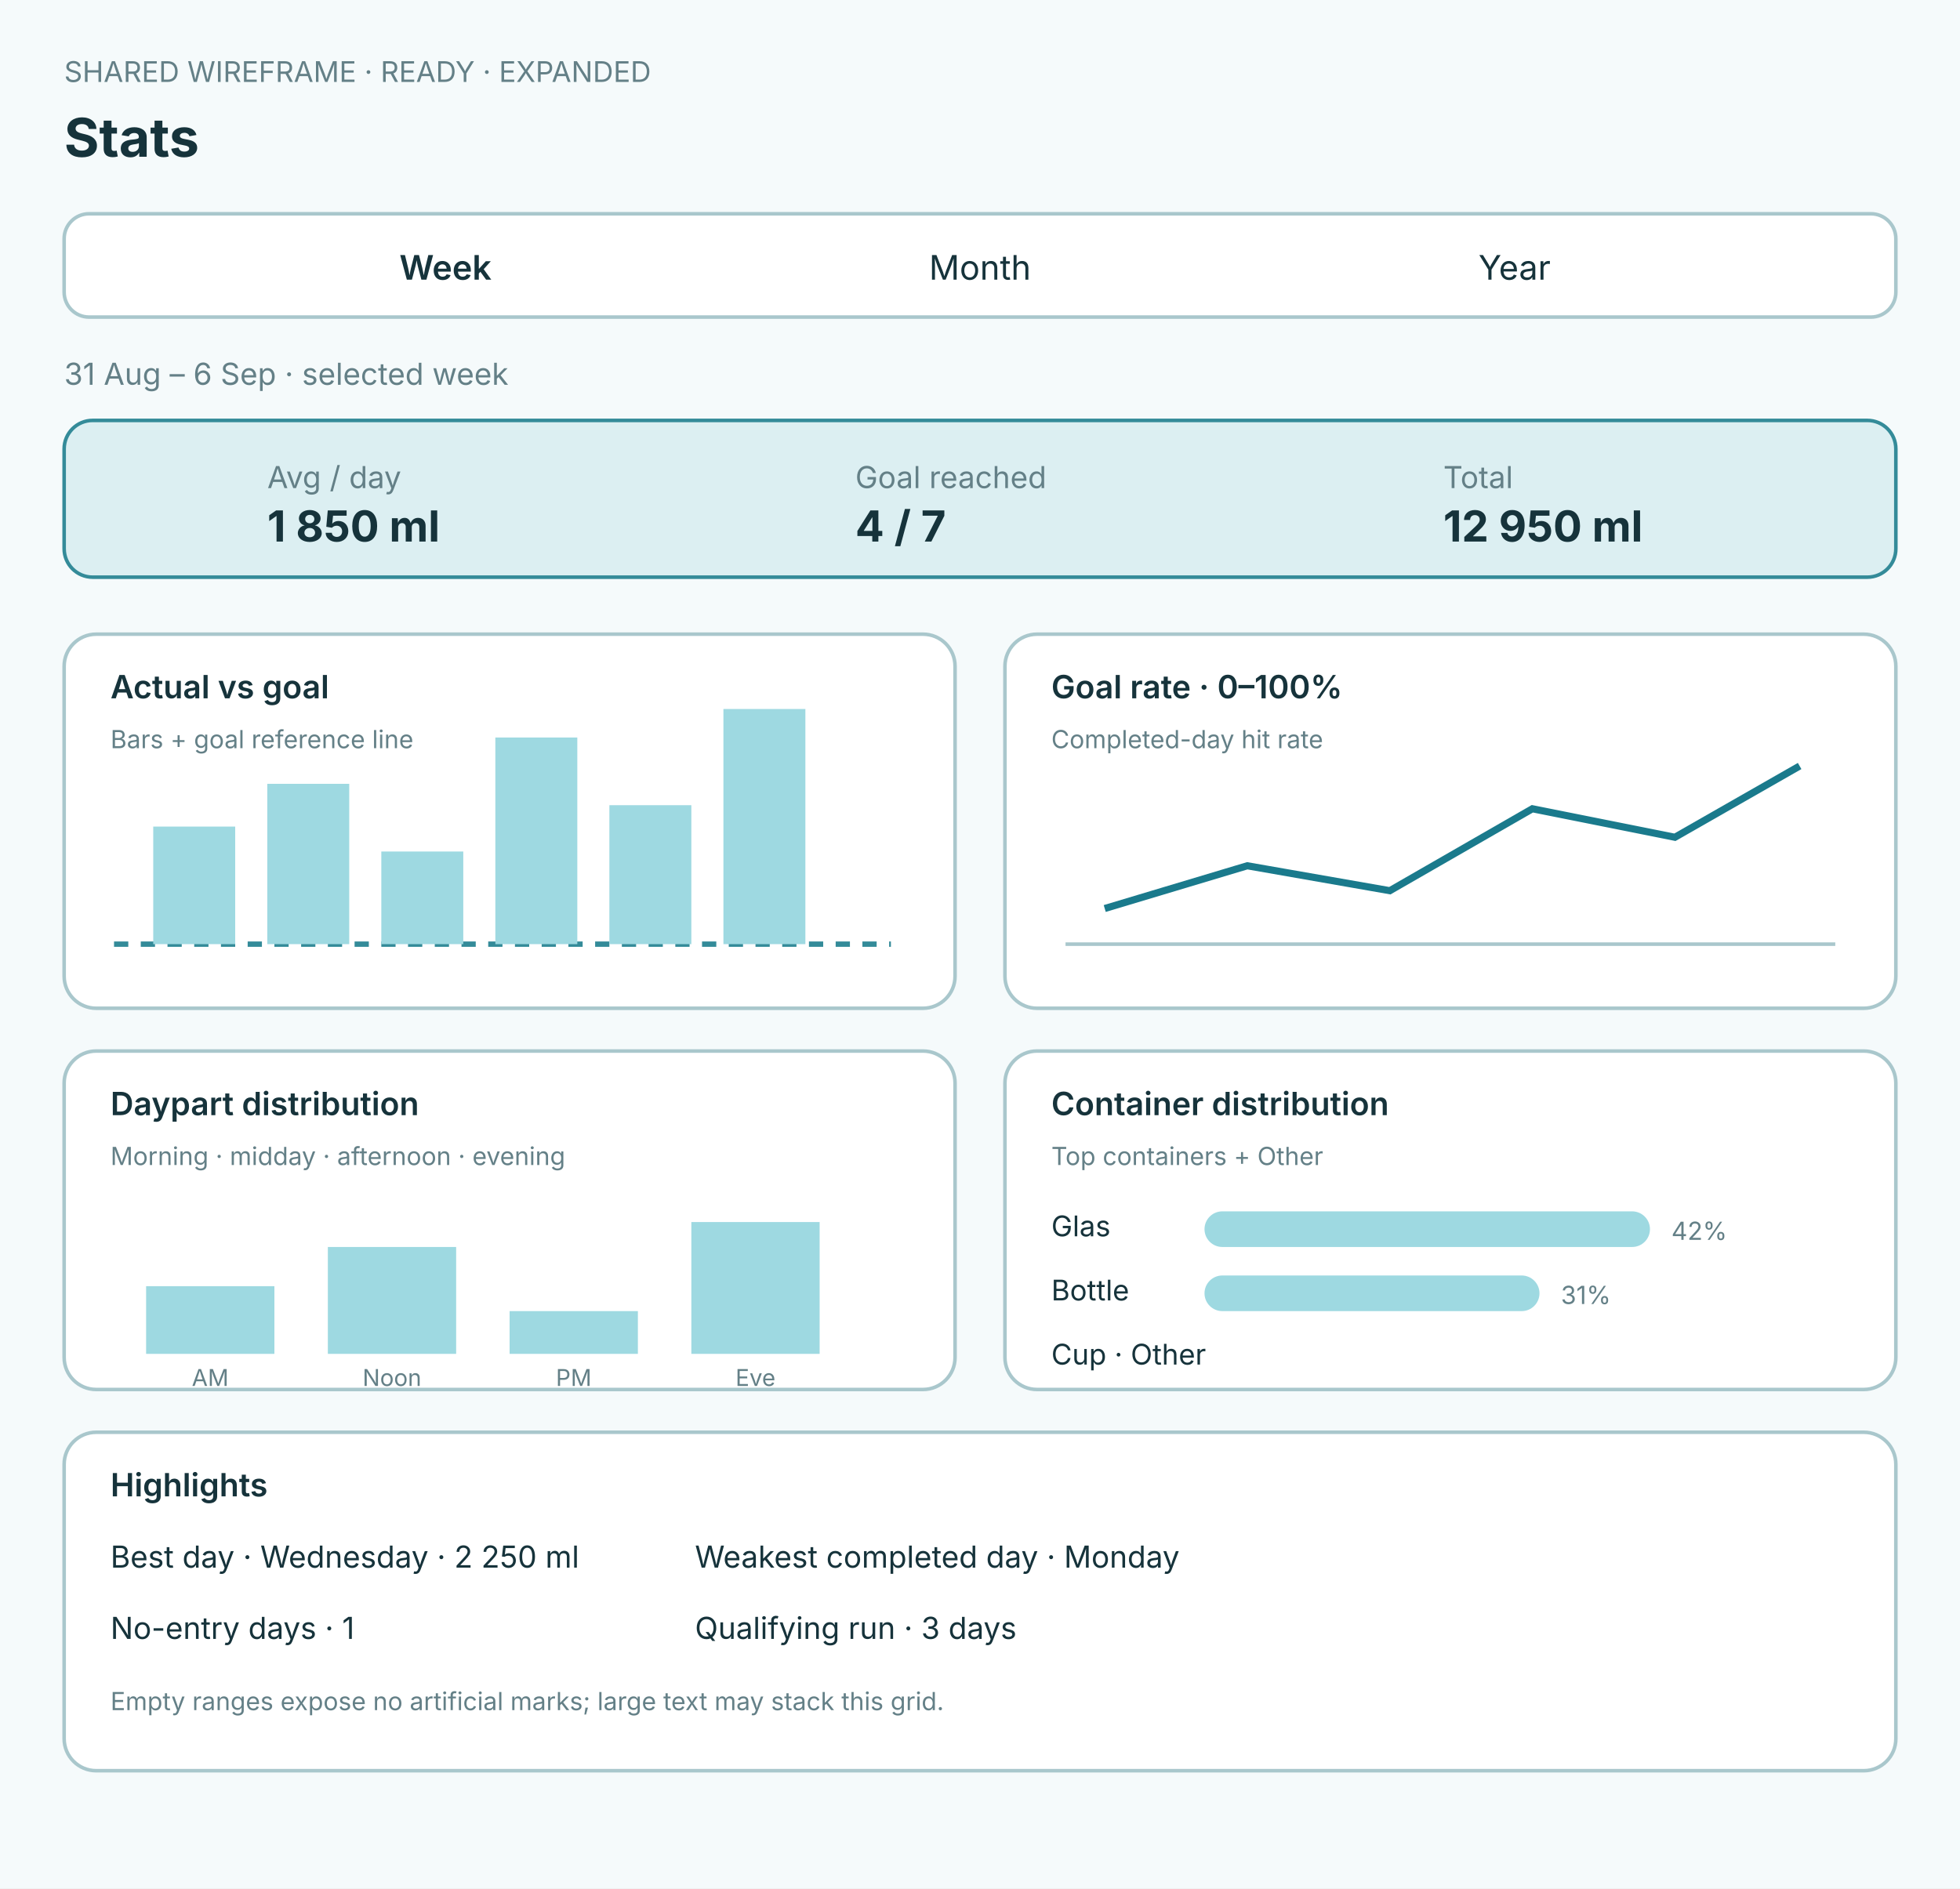
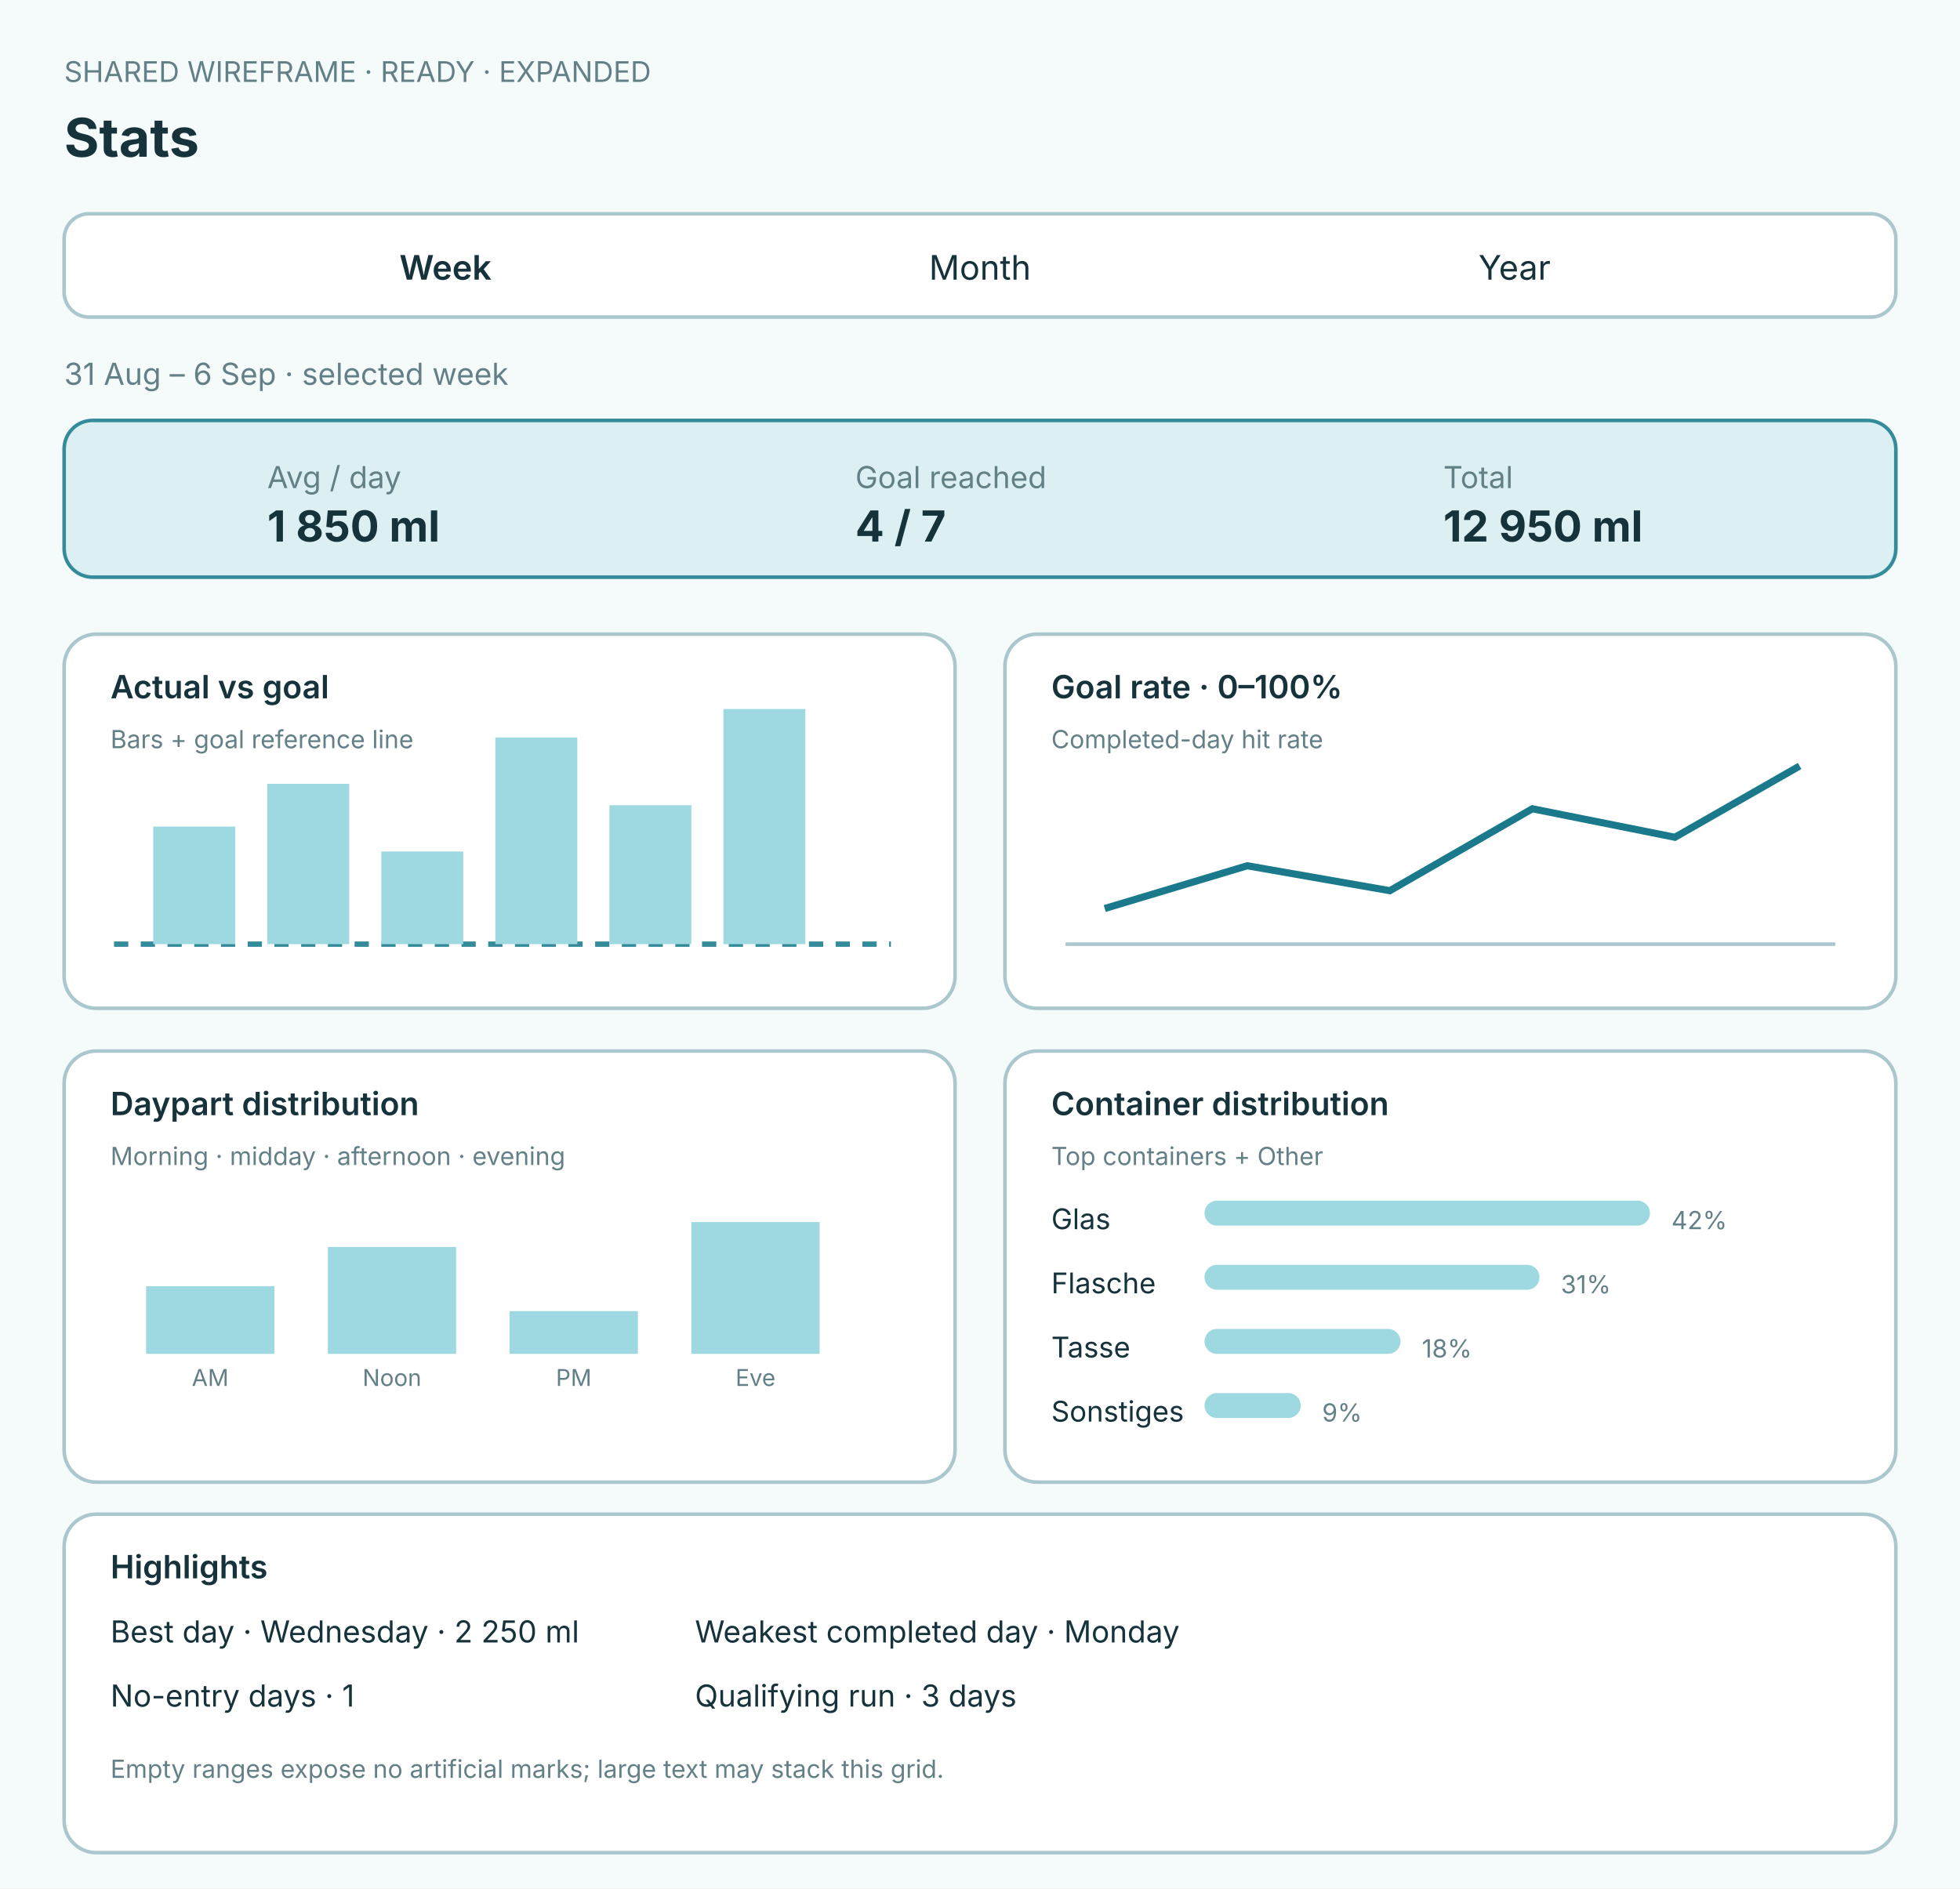
<svg xmlns="http://www.w3.org/2000/svg" width="1100" height="1060" viewBox="0 0 1100 1060">
  <style>text{font-family:system-ui,-apple-system,sans-serif;fill:#16333b}.muted{fill:#648087}.surface{fill:#fff;stroke:#a9c7cc;stroke-width:2}.accent{fill:#dceff2;stroke:#348b99;stroke-width:2}.bar{fill:#9ed9e1}.goal{stroke:#348b99;stroke-width:3;stroke-dasharray:8 7}.line{fill:none;stroke:#1a7a8c;stroke-width:4}</style>
  <rect width="1100" height="1060" fill="#f5fafb" />
  <text x="36" y="46" font-size="16" class="muted">SHARED WIREFRAME · READY · EXPANDED</text>
  <text x="36" y="88" font-size="30" font-weight="700">Stats</text>
  <rect x="36" y="120" width="1028" height="58" rx="14" class="surface" />
  <text x="250" y="157" text-anchor="middle" font-size="19" font-weight="600">Week</text>
  <text x="550" y="157" text-anchor="middle" font-size="19">Month</text>
  <text x="850" y="157" text-anchor="middle" font-size="19">Year</text>
  <text x="36" y="216" font-size="17" class="muted">31 Aug – 6 Sep · selected week</text>
  <rect x="36" y="236" width="1028" height="88" rx="16" class="accent" />
  <text x="150" y="274" font-size="17" class="muted">Avg / day</text>
  <text x="150" y="304" font-size="24" font-weight="700">1 850 ml</text>
  <text x="480" y="274" font-size="17" class="muted">Goal reached</text>
  <text x="480" y="304" font-size="24" font-weight="700">4 / 7</text>
  <text x="810" y="274" font-size="17" class="muted">Total</text>
  <text x="810" y="304" font-size="24" font-weight="700">12 950 ml</text>
  <rect x="36" y="356" width="500" height="210" rx="18" class="surface" />
  <text x="62" y="392" font-size="18" font-weight="600">Actual vs goal</text>
  <text x="62" y="420" font-size="14" class="muted">Bars + goal reference line</text>
  <line x1="64" y1="530" x2="500" y2="530" class="goal" />
  <rect x="86" y="464" width="46" height="66" class="bar" />
  <rect x="150" y="440" width="46" height="90" class="bar" />
  <rect x="214" y="478" width="46" height="52" class="bar" />
  <rect x="278" y="414" width="46" height="116" class="bar" />
  <rect x="342" y="452" width="46" height="78" class="bar" />
  <rect x="406" y="398" width="46" height="132" class="bar" />
  <rect x="564" y="356" width="500" height="210" rx="18" class="surface" />
  <text x="590" y="392" font-size="18" font-weight="600">Goal rate · 0–100%</text>
  <text x="590" y="420" font-size="14" class="muted">Completed-day hit rate</text>
  <line x1="598" y1="530" x2="1030" y2="530" stroke="#a9c7cc" stroke-width="2" />
  <path d="M620 510 L700 486 L780 500 L860 454 L940 470 L1010 430" class="line" />
-   <rect x="36" y="590" width="500" height="190" rx="18" class="surface" />
+   <rect x="36" y="590" width="500" height="242" rx="18" class="surface" />
  <text x="62" y="626" font-size="18" font-weight="600">Daypart distribution</text>
  <text x="62" y="654" font-size="14" class="muted">Morning · midday · afternoon · evening</text>
  <rect x="82" y="722" width="72" height="38" class="bar" />
  <rect x="184" y="700" width="72" height="60" class="bar" />
  <rect x="286" y="736" width="72" height="24" class="bar" />
  <rect x="388" y="686" width="72" height="74" class="bar" />
  <text x="118" y="778" text-anchor="middle" font-size="13" class="muted">AM</text>
  <text x="220" y="778" text-anchor="middle" font-size="13" class="muted">Noon</text>
  <text x="322" y="778" text-anchor="middle" font-size="13" class="muted">PM</text>
  <text x="424" y="778" text-anchor="middle" font-size="13" class="muted">Eve</text>
-   <rect x="564" y="590" width="500" height="190" rx="18" class="surface" />
+   <rect x="564" y="590" width="500" height="242" rx="18" class="surface" />
  <text x="590" y="626" font-size="18" font-weight="600">Container distribution</text>
  <text x="590" y="654" font-size="14" class="muted">Top containers + Other</text>
-   <text x="590" y="694" font-size="16">Glas</text>
-   <rect x="676" y="680" width="250" height="20" rx="10" class="bar" />
-   <text x="938" y="696" font-size="14" class="muted">42%</text>
-   <text x="590" y="730" font-size="16">Bottle</text>
-   <rect x="676" y="716" width="188" height="20" rx="10" class="bar" />
-   <text x="876" y="732" font-size="14" class="muted">31%</text>
-   <text x="590" y="766" font-size="16">Cup · Other</text>
-   <rect x="36" y="804" width="1028" height="190" rx="18" class="surface" />
-   <text x="62" y="840" font-size="18" font-weight="600">Highlights</text>
-   <text x="62" y="880" font-size="17">Best day · Wednesday · 2 250 ml</text>
-   <text x="390" y="880" font-size="17">Weakest completed day · Monday</text>
-   <text x="62" y="920" font-size="17">No-entry days · 1</text>
-   <text x="390" y="920" font-size="17">Qualifying run · 3 days</text>
-   <text x="62" y="960" font-size="14" class="muted">Empty ranges expose no artificial marks; large text may stack this grid.</text>
+   <text x="590" y="690" font-size="16">Glas</text>
+   <rect x="676" y="674" width="250" height="14" rx="7" class="bar" />
+   <text x="938" y="690" font-size="14" class="muted">42%</text>
+   <text x="590" y="726" font-size="16">Flasche</text>
+   <rect x="676" y="710" width="188" height="14" rx="7" class="bar" />
+   <text x="876" y="726" font-size="14" class="muted">31%</text>
+   <text x="590" y="762" font-size="16">Tasse</text>
+   <rect x="676" y="746" width="110" height="14" rx="7" class="bar" />
+   <text x="798" y="762" font-size="14" class="muted">18%</text>
+   <text x="590" y="798" font-size="16">Sonstiges</text>
+   <rect x="676" y="782" width="54" height="14" rx="7" class="bar" />
+   <text x="742" y="798" font-size="14" class="muted">9%</text>
+   <rect x="36" y="850" width="1028" height="190" rx="18" class="surface" />
+   <text x="62" y="886" font-size="18" font-weight="600">Highlights</text>
+   <text x="62" y="922" font-size="17">Best day · Wednesday · 2 250 ml</text>
+   <text x="390" y="922" font-size="17">Weakest completed day · Monday</text>
+   <text x="62" y="958" font-size="17">No-entry days · 1</text>
+   <text x="390" y="958" font-size="17">Qualifying run · 3 days</text>
+   <text x="62" y="998" font-size="14" class="muted">Empty ranges expose no artificial marks; large text may stack this grid.</text>
</svg>
